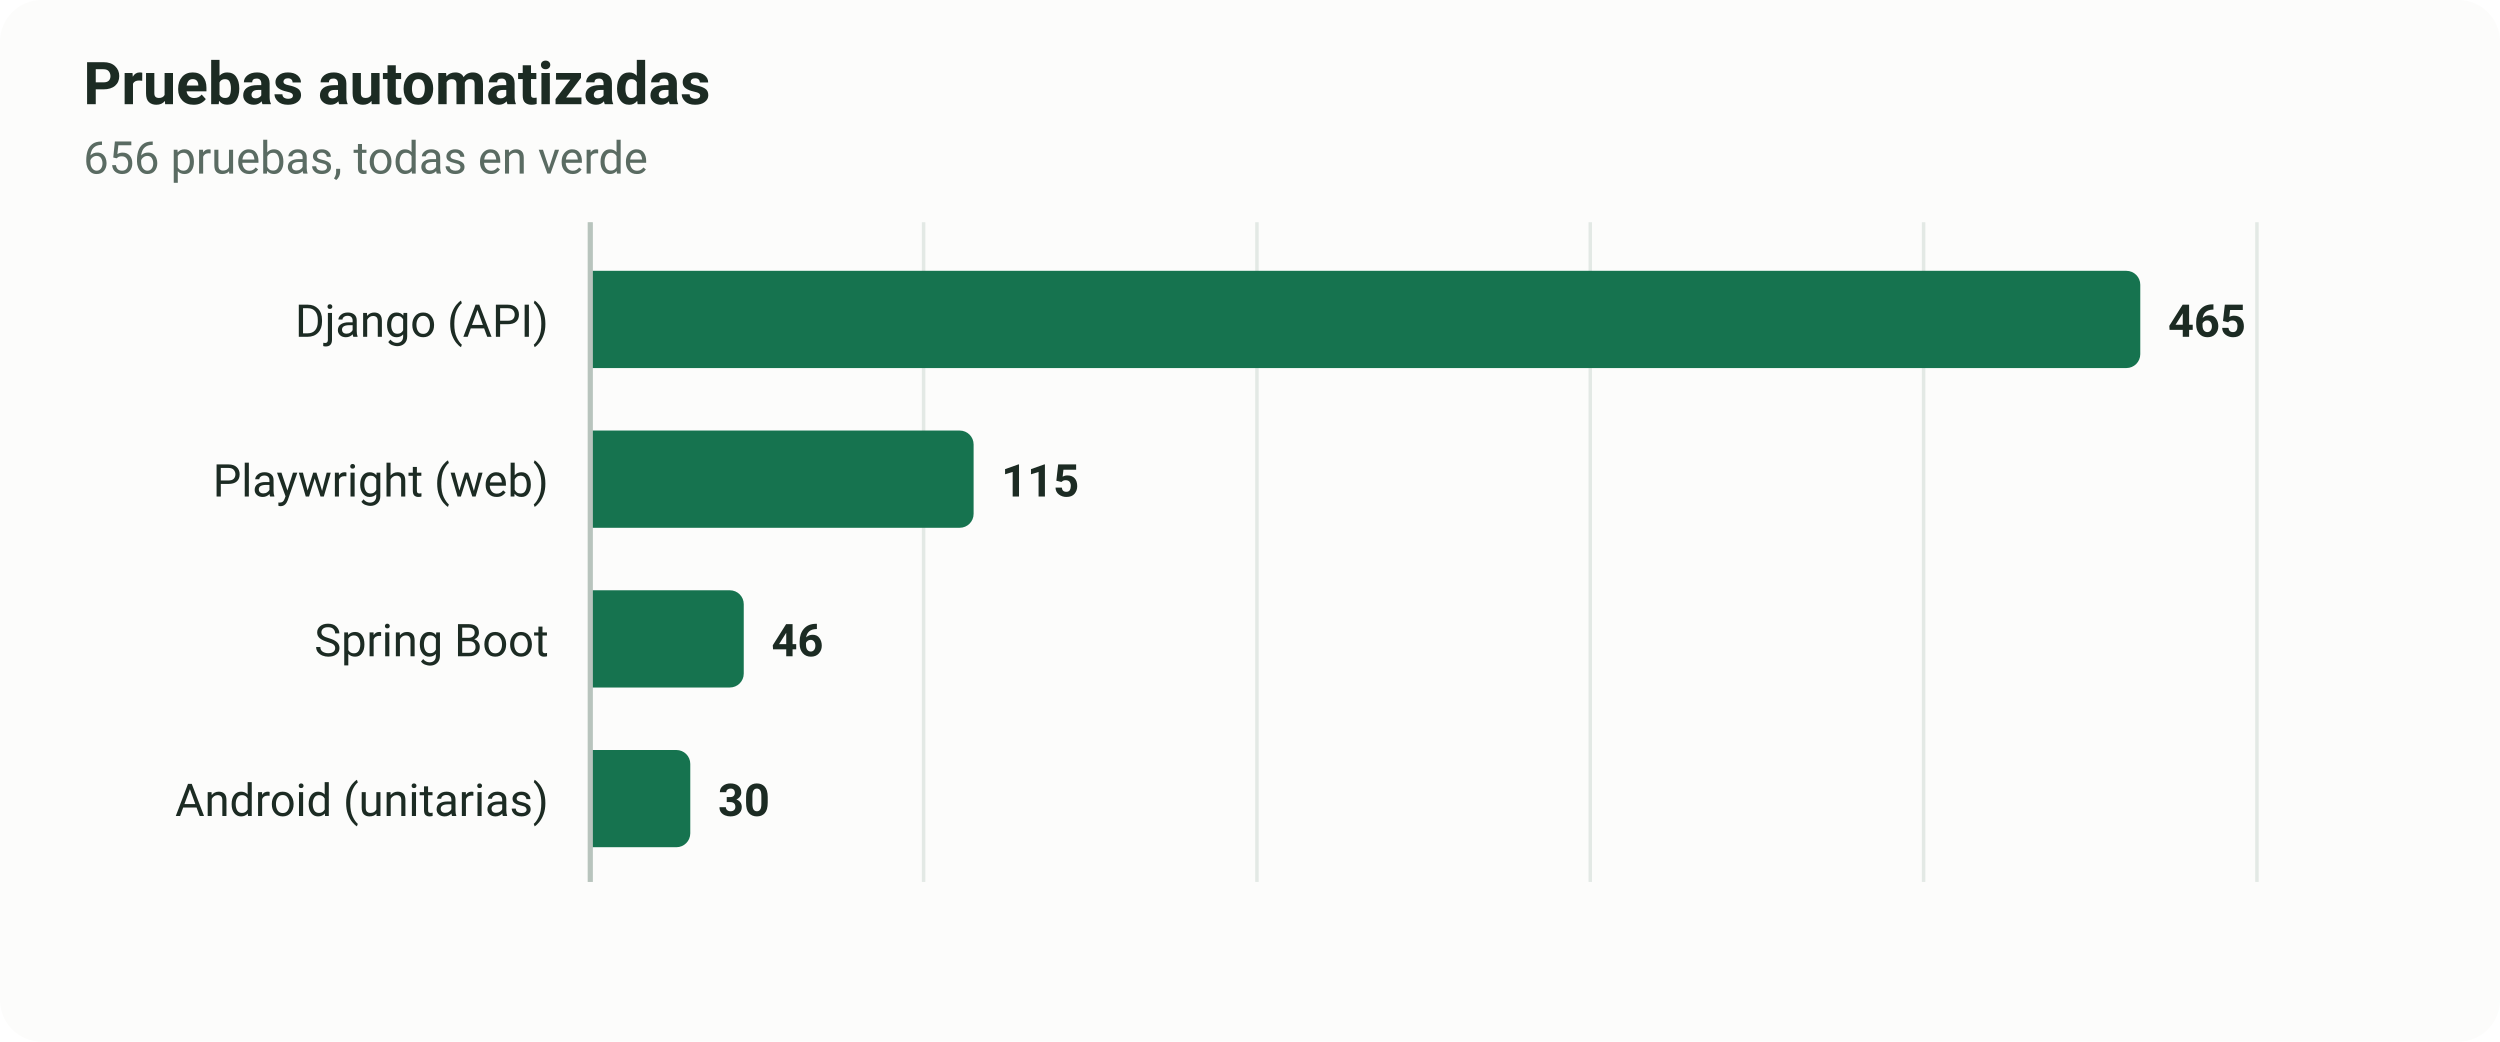
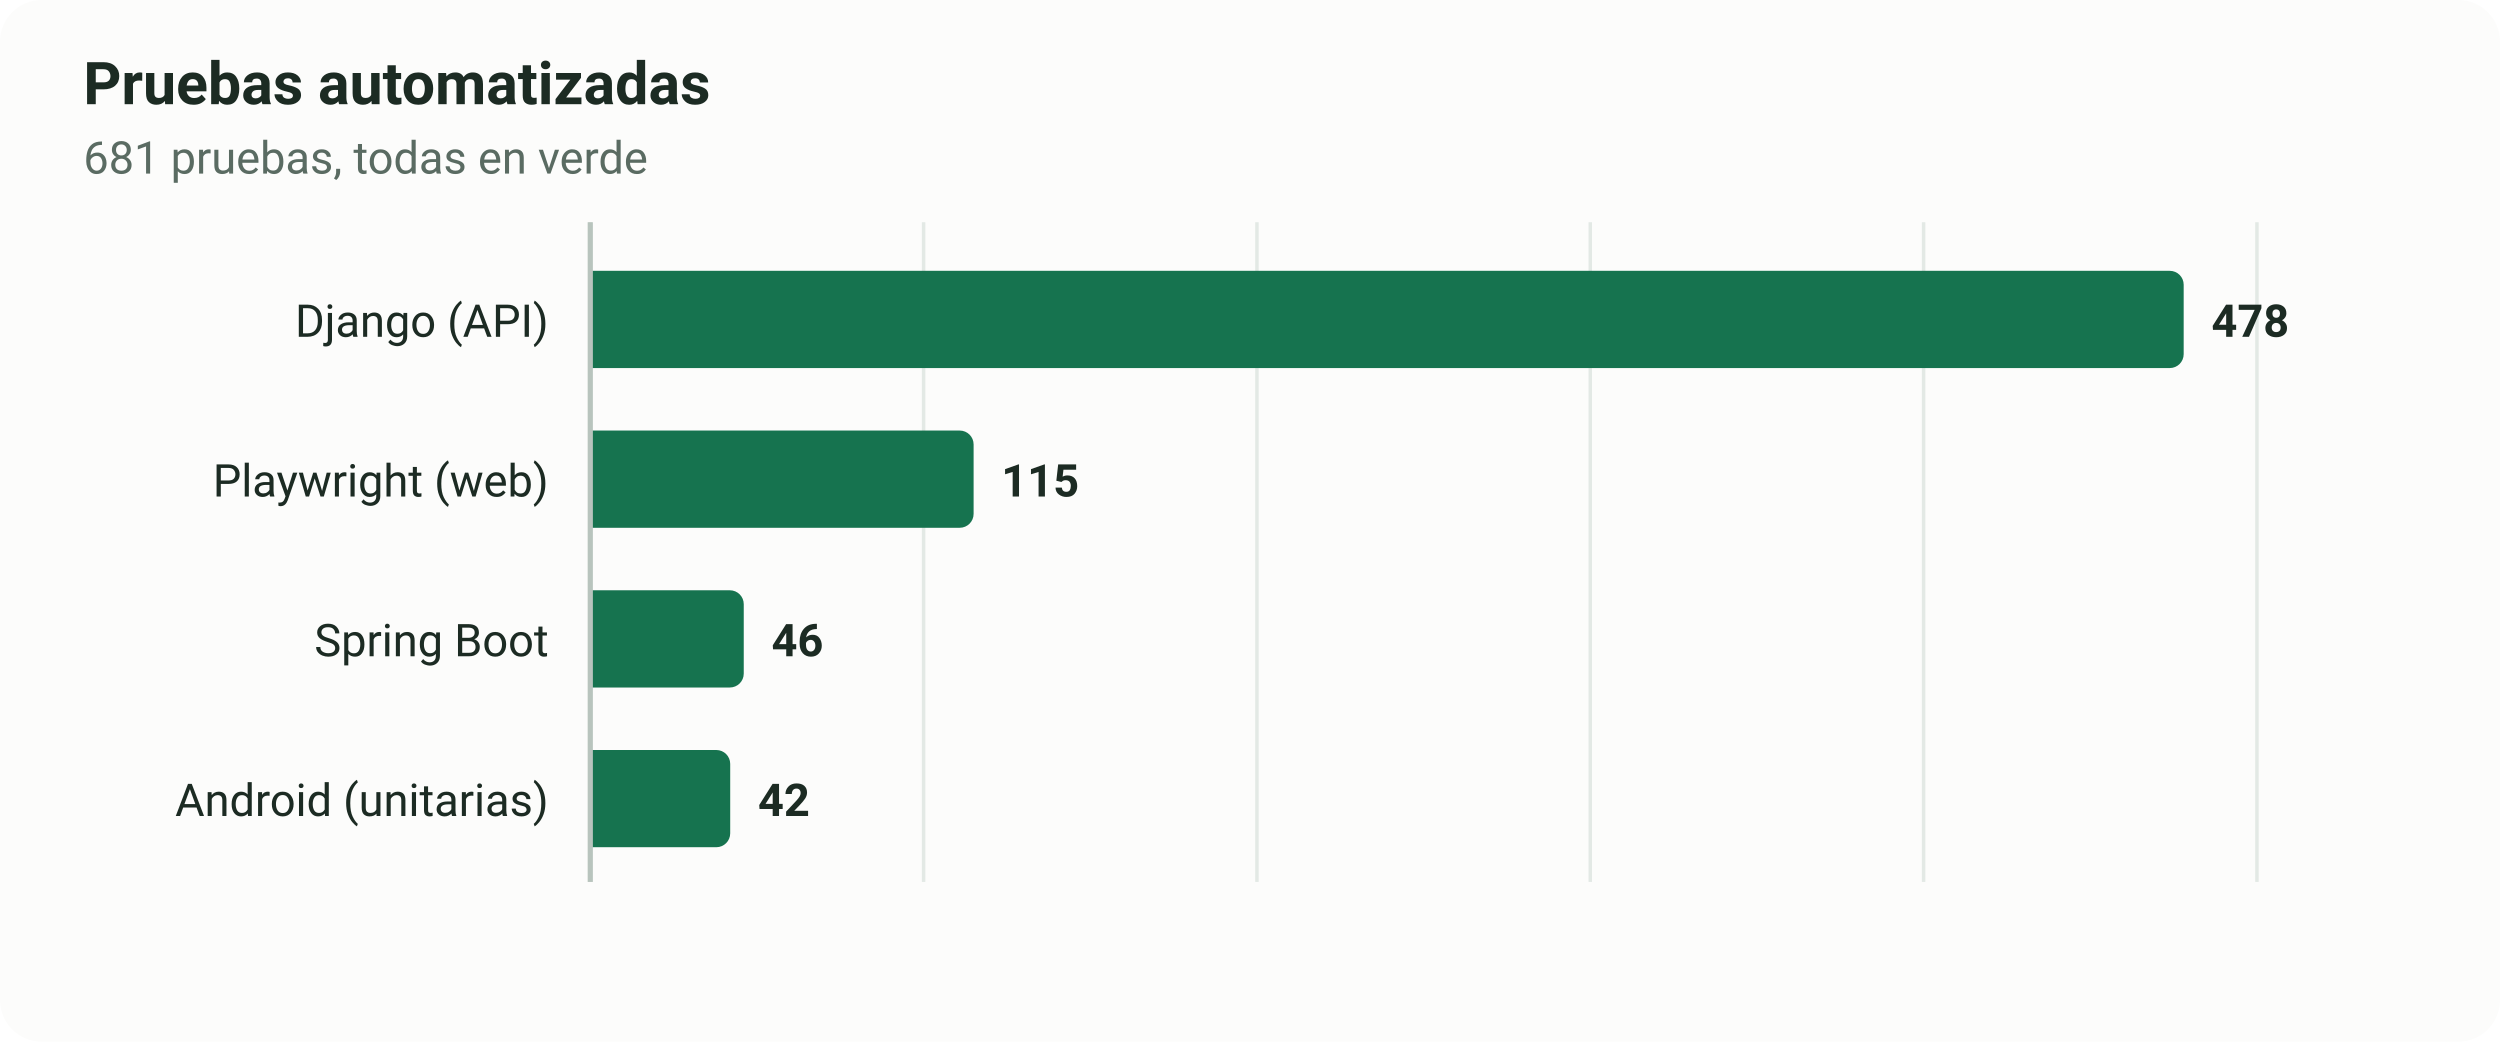
<svg xmlns="http://www.w3.org/2000/svg" viewBox="0 0 720 300" width="720" height="300" role="img" aria-labelledby="t d">
  <style>
  .fondo { fill: #fcfcfb; }
  .tinta { fill: #1c2b23; } .suave { fill: #5a6b62; } .rejilla { stroke: #e3e9e5; }
  .eje { stroke: #b8c4bd; } .real { stroke: #16734f; } .punto { fill: #16734f; stroke: #fcfcfb; }
  .ideal { stroke: #8a9a91; } .barra { fill: #16734f; }
  text { font-family: 'Segoe UI', system-ui, -apple-system, Roboto, sans-serif; }
  @media (prefers-color-scheme: dark) {
    .fondo { fill: #1a1a19; }
    .tinta { fill: #e6ece8; } .suave { fill: #a7b4ad; } .rejilla { stroke: #2e3330; }
    .eje { stroke: #4a524d; } .real { stroke: #2f9e72; } .punto { fill: #2f9e72; stroke: #1a1a19; }
    .ideal { stroke: #7d8a83; } .barra { fill: #2f9e72; }
  }
</style>
  <rect class="fondo" width="720" height="300" rx="12" />
  <text class="tinta" x="24" y="30" font-size="17" font-weight="700">Pruebas automatizadas</text>
-   <text class="suave" x="24" y="50" font-size="13">656 pruebas, todas en verde</text>
+   <text class="suave" x="24" y="50" font-size="13">681 pruebas, todas en verde</text>
  <line class="rejilla" x1="170.0" x2="170.0" y1="64" y2="254" stroke-width="1" />
  <line class="rejilla" x1="266.0" x2="266.0" y1="64" y2="254" stroke-width="1" />
  <line class="rejilla" x1="362.0" x2="362.0" y1="64" y2="254" stroke-width="1" />
  <line class="rejilla" x1="458.0" x2="458.0" y1="64" y2="254" stroke-width="1" />
  <line class="rejilla" x1="554.0" x2="554.0" y1="64" y2="254" stroke-width="1" />
  <line class="rejilla" x1="650.0" x2="650.0" y1="64" y2="254" stroke-width="1" />
  <text class="tinta" x="158" y="97" font-size="13" text-anchor="end">Django (API)</text>
-   <path class="barra" d="M170,78 h442.4 a4,4 0 0 1 4,4 v20 a4,4 0 0 1 -4,4 h-442.4 z" />
-   <text class="tinta" x="624.4" y="97" font-size="13" font-weight="700">465</text>
+   <path class="barra" d="M170,78 h454.9 a4,4 0 0 1 4,4 v20 a4,4 0 0 1 -4,4 h-454.9 z" />
+   <text class="tinta" x="636.9" y="97" font-size="13" font-weight="700">478</text>
  <text class="tinta" x="158" y="143" font-size="13" text-anchor="end">Playwright (web)</text>
  <path class="barra" d="M170,124 h106.4 a4,4 0 0 1 4,4 v20 a4,4 0 0 1 -4,4 h-106.4 z" />
  <text class="tinta" x="288.4" y="143" font-size="13" font-weight="700">115</text>
  <text class="tinta" x="158" y="189" font-size="13" text-anchor="end">Spring Boot</text>
  <path class="barra" d="M170,170 h40.2 a4,4 0 0 1 4,4 v20 a4,4 0 0 1 -4,4 h-40.2 z" />
  <text class="tinta" x="222.2" y="189" font-size="13" font-weight="700">46</text>
  <text class="tinta" x="158" y="235" font-size="13" text-anchor="end">Android (unitarias)</text>
-   <path class="barra" d="M170,216 h24.8 a4,4 0 0 1 4,4 v20 a4,4 0 0 1 -4,4 h-24.8 z" />
-   <text class="tinta" x="206.8" y="235" font-size="13" font-weight="700">30</text>
+   <path class="barra" d="M170,216 h36.3 a4,4 0 0 1 4,4 v20 a4,4 0 0 1 -4,4 h-36.3 z" />
+   <text class="tinta" x="218.3" y="235" font-size="13" font-weight="700">42</text>
  <line class="eje" x1="170" x2="170" y1="64" y2="254" stroke-width="1.5" />
</svg>
